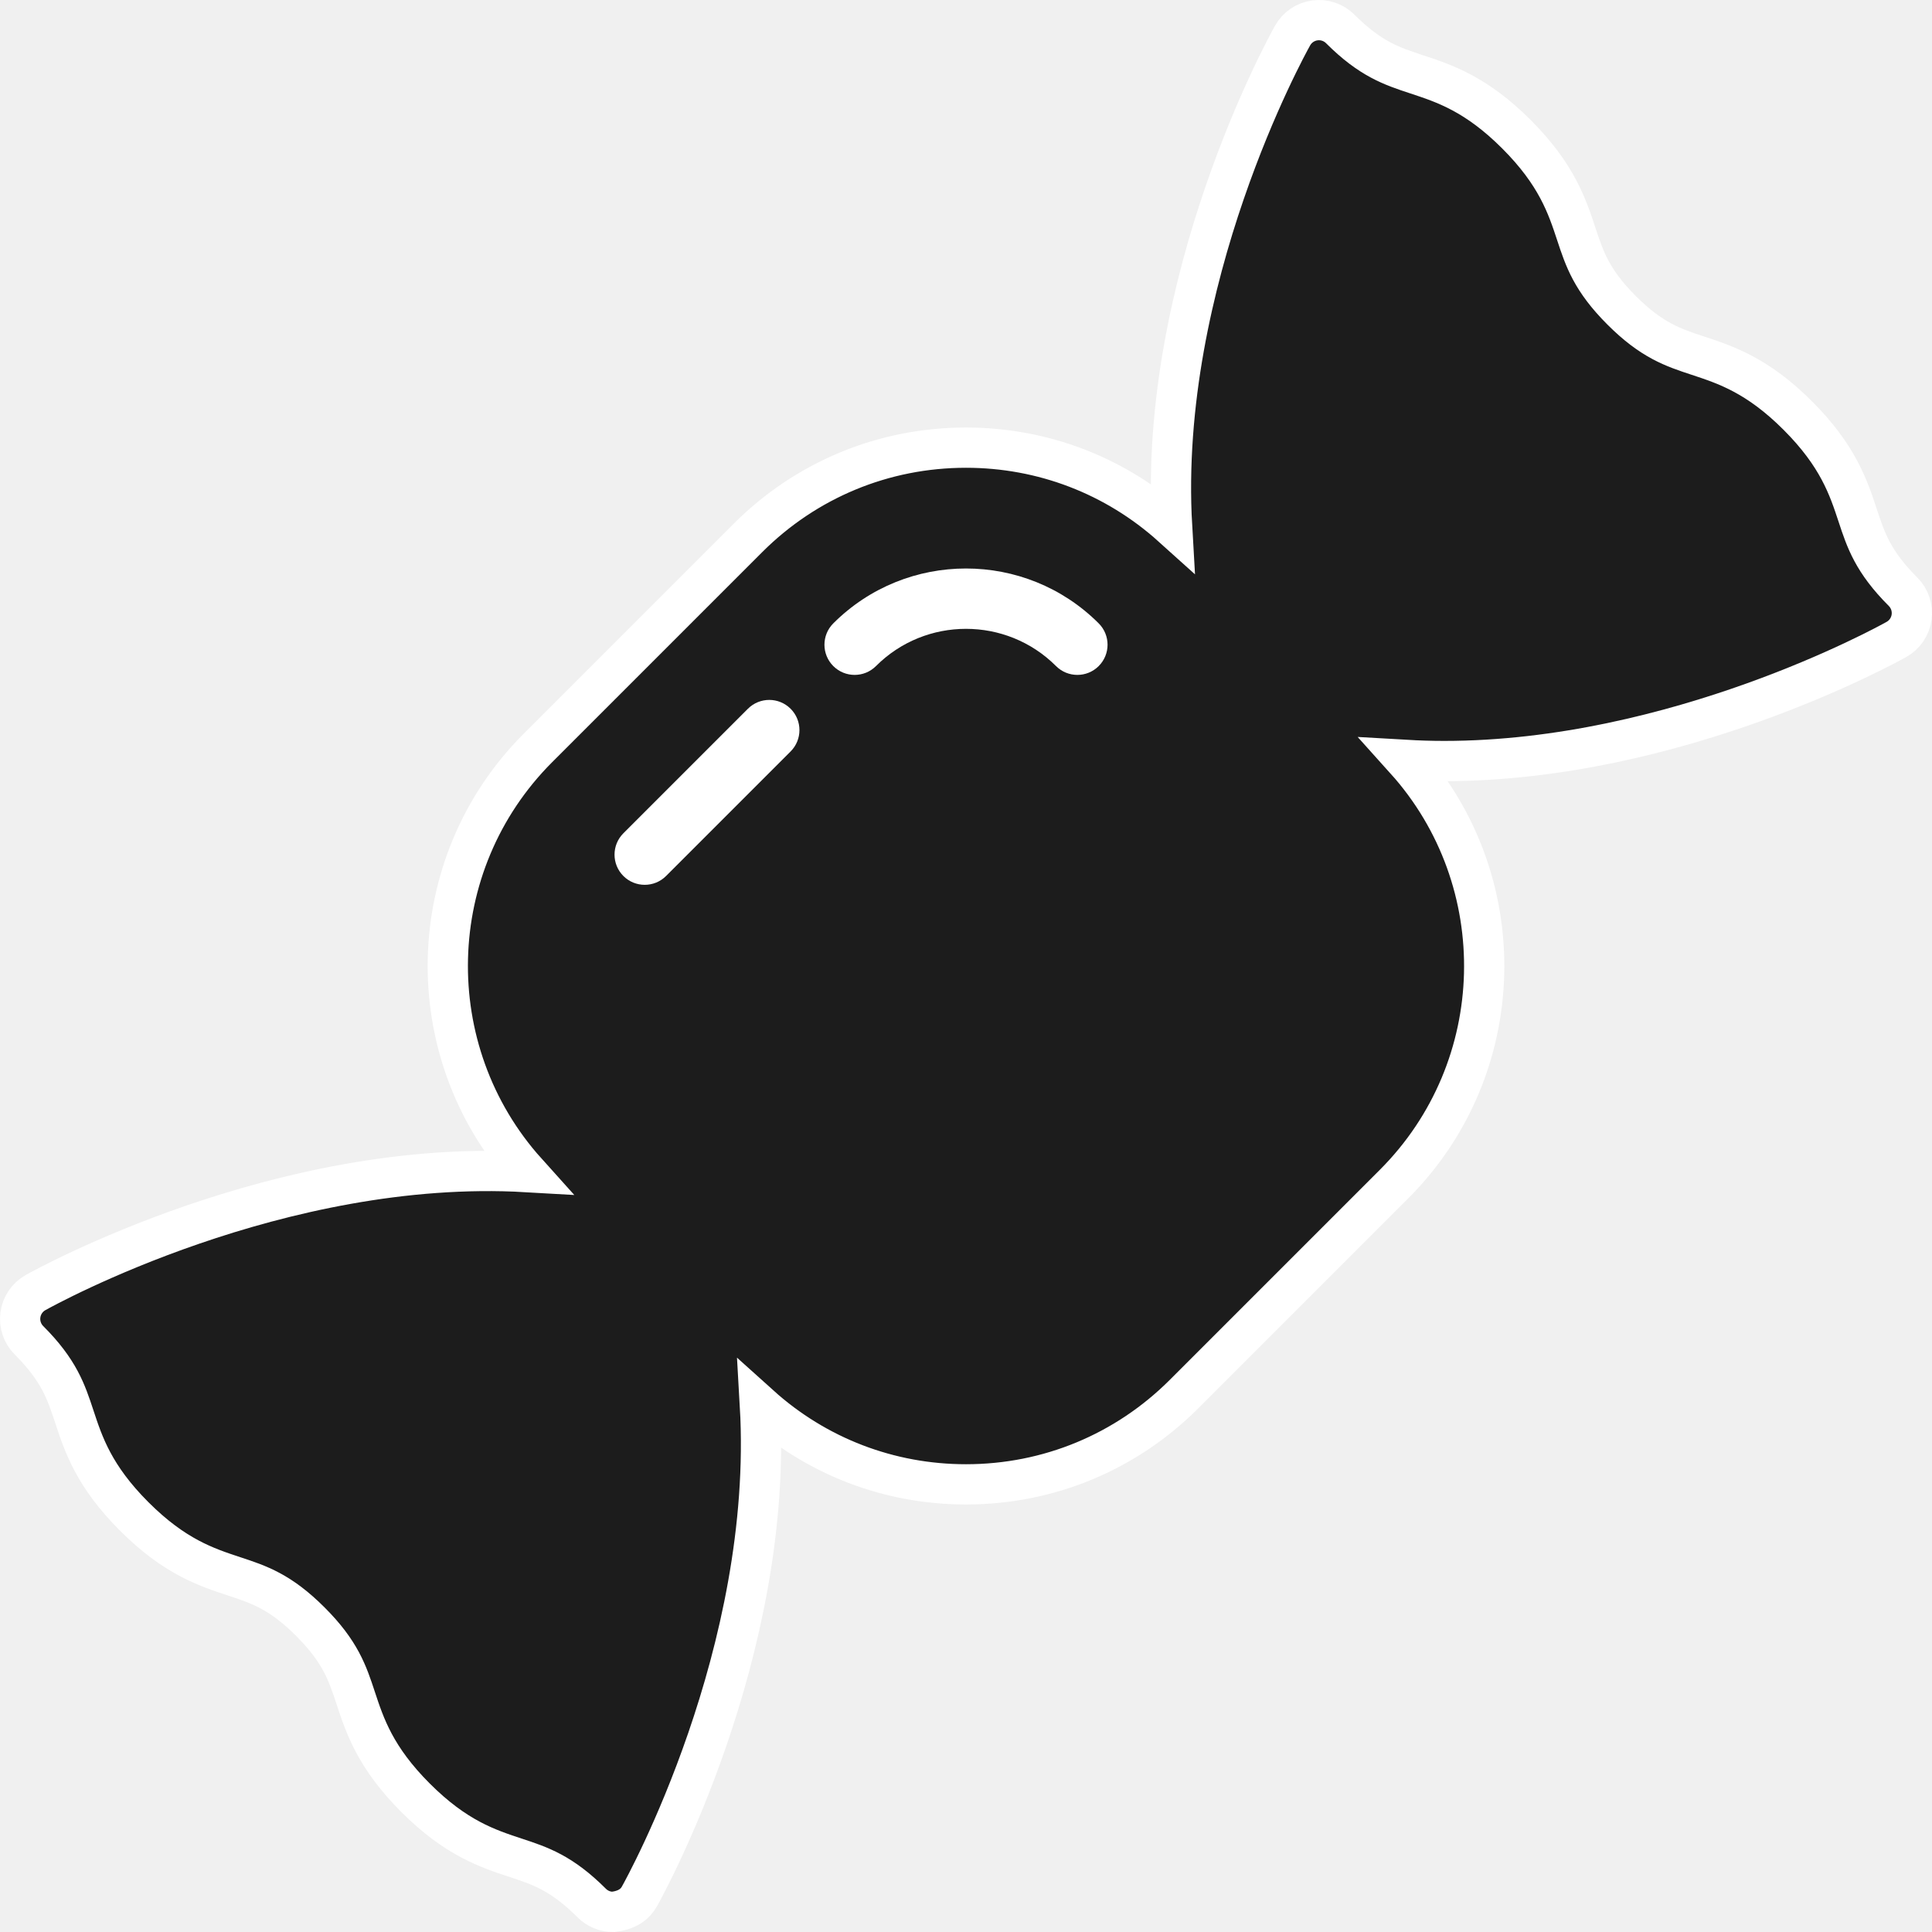
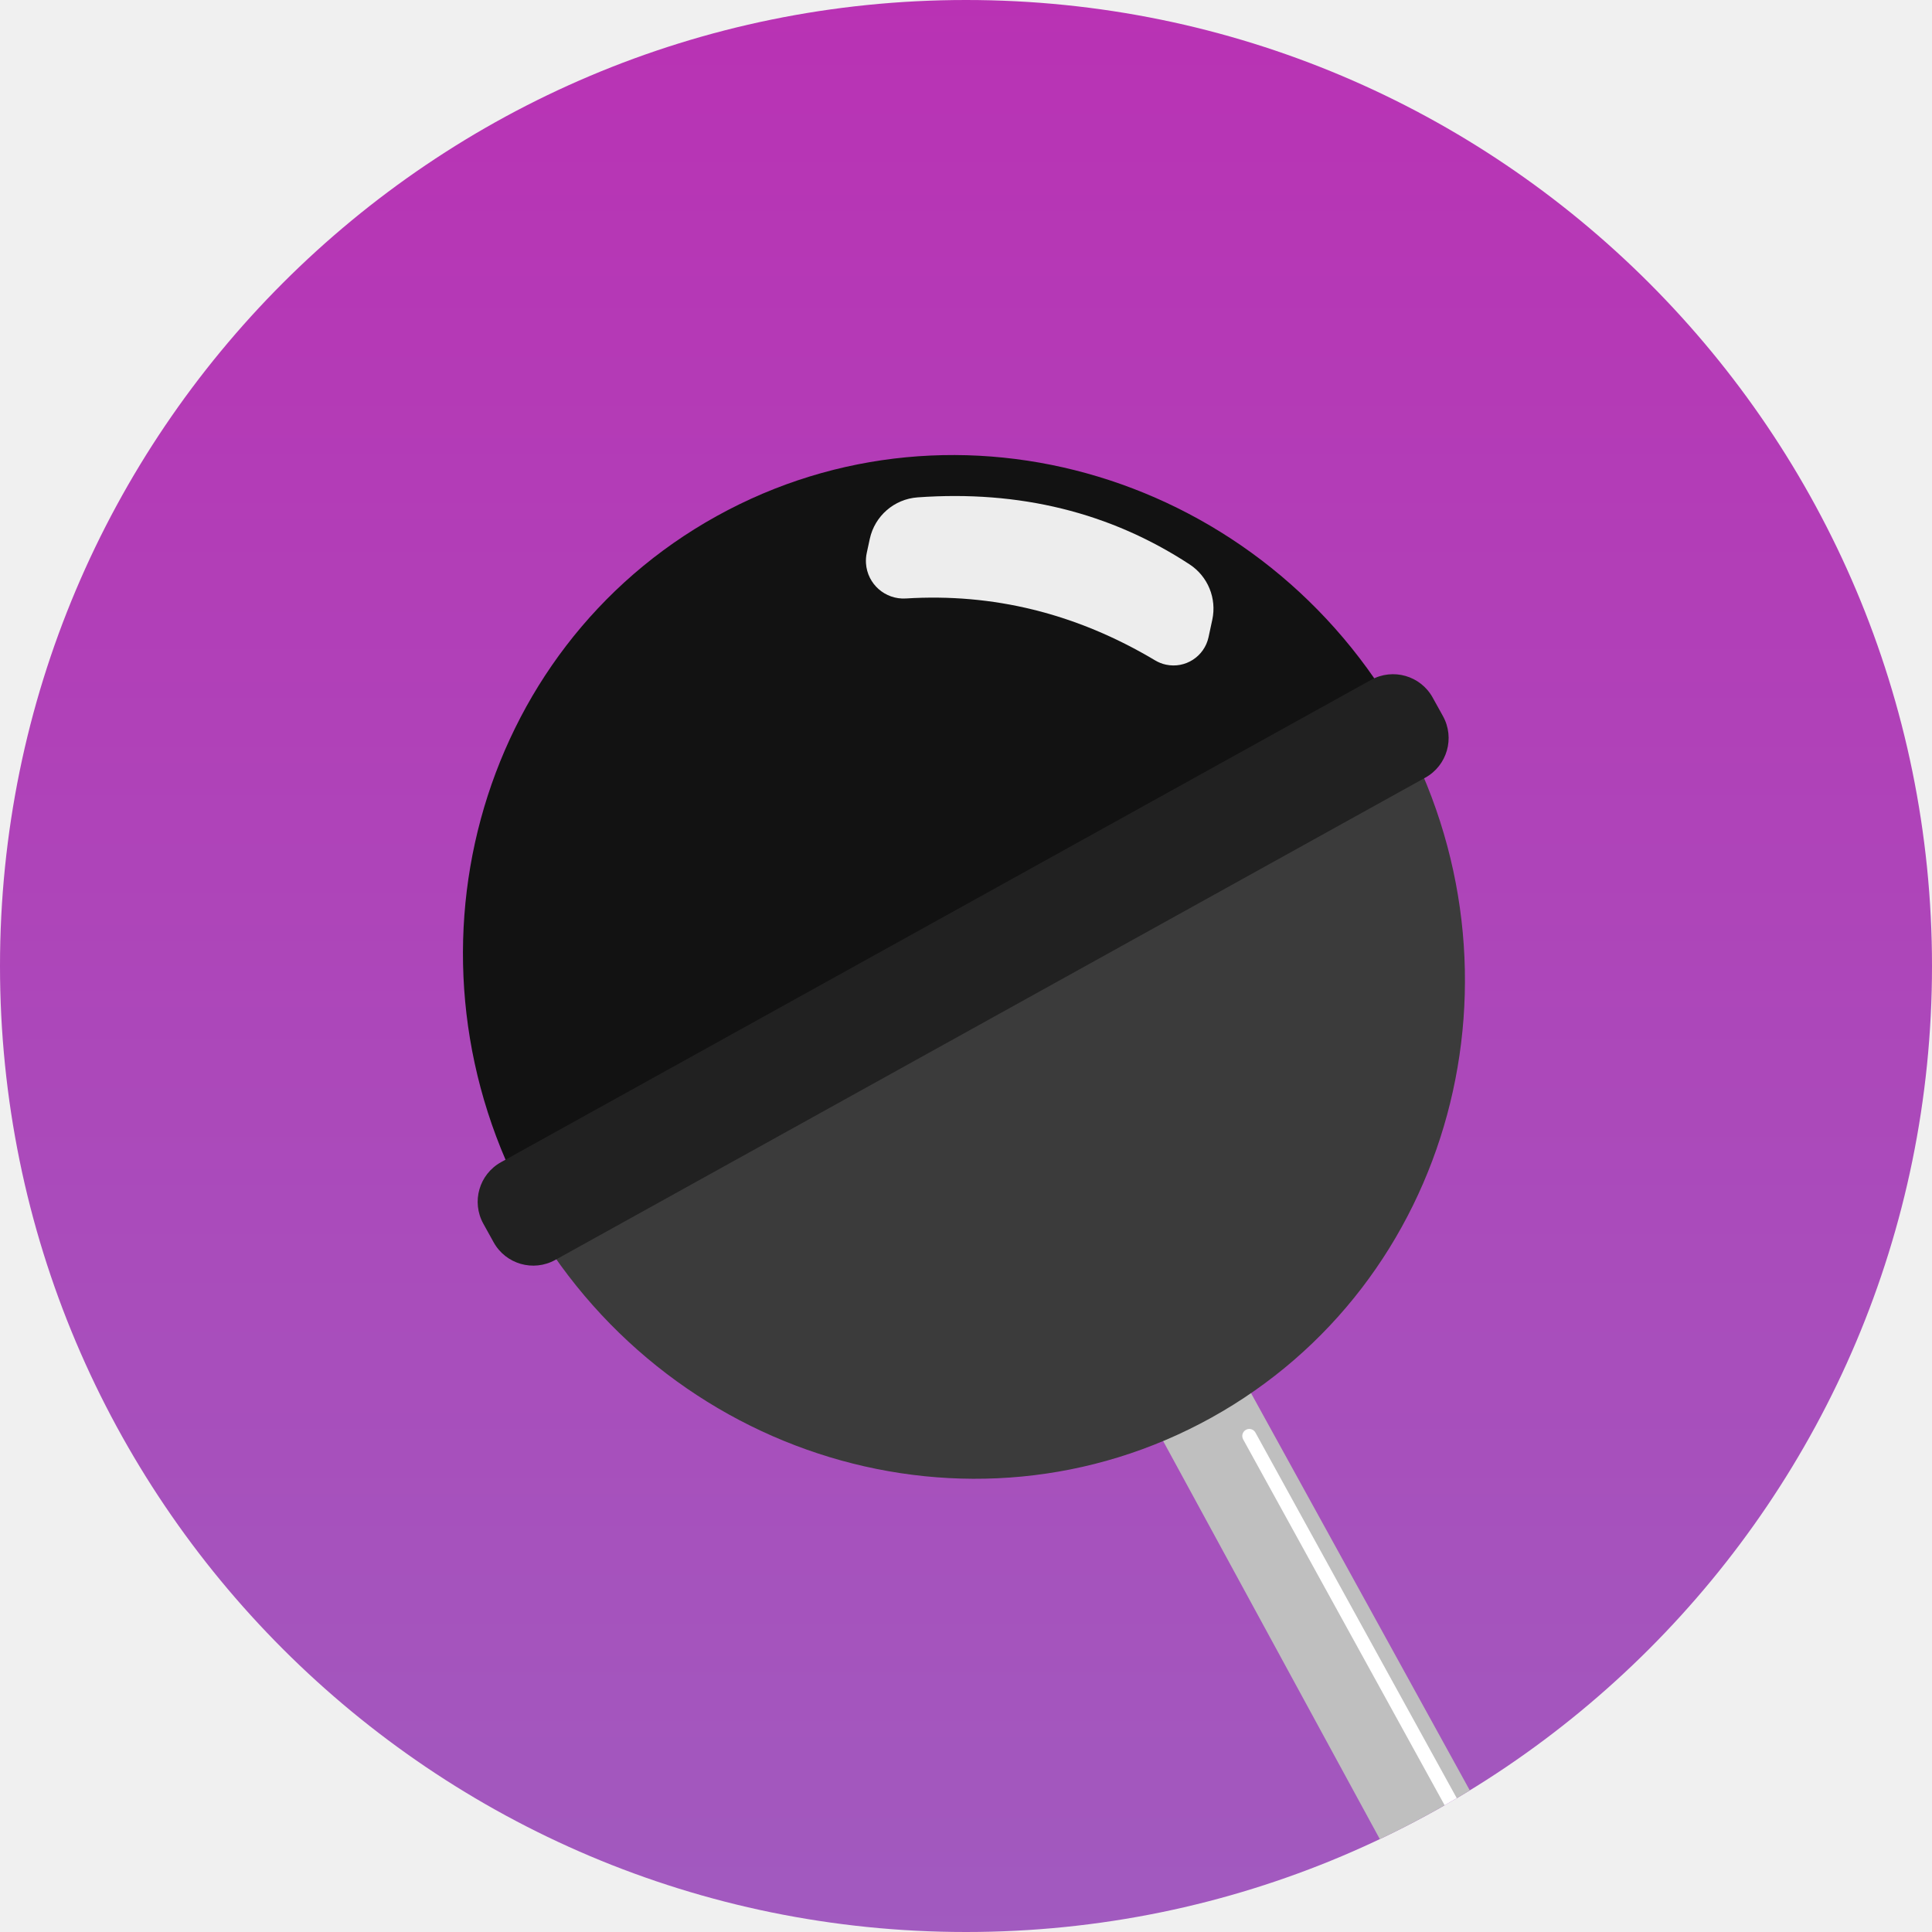
- <svg xmlns="http://www.w3.org/2000/svg" width="480px" height="480px" viewBox="0 0 480 480" version="1.1">
-   <g id="logo" transform="translate(5, 4)" fill-rule="nonzero">
-     <path d="M467.804,143.013 C460.326,135.536 458.576,130.23 456.55,124.087 C454.257,117.133 451.657,109.251 441.658,99.251 C431.658,89.252 423.776,86.652 416.822,84.358 C410.678,82.333 405.373,80.583 397.895,73.104 C390.416,65.626 388.666,60.321 386.641,54.177 C384.347,47.223 381.747,39.341 371.748,29.341 C361.748,19.342 353.866,16.742 346.912,14.449 C340.769,12.423 335.463,10.673 327.986,3.195 C326.325,1.535 323.984,0.745 321.654,1.07 C319.327,1.391 317.285,2.786 316.137,4.836 C314.614,7.559 282.651,65.542 286.201,126.839 C272.117,114.159 254.092,107.217 234.998,107.217 C214.53,107.217 195.287,115.188 180.813,129.66 L128.659,181.814 C99.755,210.719 98.817,257.155 125.838,287.202 C64.539,283.657 6.56,315.616 3.837,317.139 C1.787,318.286 0.393,320.328 0.071,322.656 C-0.251,324.983 0.535,327.327 2.196,328.988 C9.674,336.465 11.424,341.771 13.45,347.914 C15.743,354.868 18.343,362.75 28.342,372.75 C38.342,382.749 46.224,385.349 53.178,387.643 C59.322,389.668 64.627,391.418 72.105,398.897 C79.584,406.375 81.334,411.68 83.359,417.824 C85.653,424.778 88.253,432.66 98.252,442.66 C108.252,452.659 116.134,455.259 123.088,457.552 C129.231,459.578 134.537,461.328 142.014,468.806 C143.431,470.222 145.342,471.002 147.318,471.002 C150.673,470.61 152.715,469.215 153.863,467.165 C155.387,464.442 187.349,406.459 183.799,345.162 C197.883,357.842 215.908,364.784 235.002,364.784 C255.47,364.784 274.713,356.813 289.187,342.341 L341.341,290.187 C370.247,261.28 371.183,214.837 344.155,184.79 C347.377,184.977 350.592,185.078 353.788,185.078 C411.399,185.078 463.585,156.307 466.165,154.864 C468.215,153.717 469.609,151.675 469.931,149.347 C470.251,147.018 469.465,144.674 467.804,143.013 Z" id="Shape" stroke="#FFFFFF" stroke-width="10" fill="#1C1C1C" />
-     <path d="M202.029,150.875 C199.1,153.805 199.1,158.553 202.029,161.482 C203.494,162.946 205.414,163.678 207.333,163.678 C209.252,163.678 211.172,162.946 212.637,161.482 C224.966,149.15 245.032,149.15 257.366,161.482 C260.294,164.41 265.043,164.411 267.972,161.481 C270.901,158.552 270.901,153.803 267.971,150.875 C249.791,132.695 220.208,132.695 202.029,150.875 Z" id="Shape" fill="#FFFFFF" />
-     <path d="M180.816,172.088 L149.875,203.029 C146.946,205.959 146.946,210.707 149.875,213.636 C151.34,215.1 153.26,215.832 155.179,215.832 C157.098,215.832 159.018,215.1 160.483,213.636 L191.424,182.695 C194.353,179.765 194.353,175.017 191.424,172.088 C188.493,169.16 183.745,169.16 180.816,172.088 Z" id="Shape" fill="#FFFFFF" />
+ <svg xmlns="http://www.w3.org/2000/svg" xmlns:xlink="http://www.w3.org/1999/xlink" width="120px" height="120px" viewBox="0 0 120 120" version="1.1">
+   <defs>
+     <circle id="path-1" cx="60" cy="60" r="60" />
+     <linearGradient x1="50%" y1="0%" x2="50%" y2="100%" id="linearGradient-3">
+       <stop stop-color="#B932B4" offset="0%" />
+       <stop stop-color="#A15ABF" offset="100%" />
+     </linearGradient>
+   </defs>
+   <g id="Page-1" stroke="none" stroke-width="1" fill="none" fill-rule="evenodd">
+     <g id="iOS-App-Icon-Template" transform="translate(-700, -918)">
+       <g id="Icon" transform="translate(700, 918)">
+         <mask id="mask-2" fill="white">
+           <use xlink:href="#path-1" />
+         </mask>
+         <use id="Mask" fill="#D8D8D8" opacity="0" xlink:href="#path-1" />
+         <rect id="Background" fill="url(#linearGradient-3)" mask="url(#mask-2)" x="0" y="0" width="120" height="120" rx="8" />
+         <g id="candy_center" mask="url(#mask-2)">
+           <g transform="translate(-11.01562, -11.01562)">
+             <g id="Group-3" stroke-width="1" fill="none">
+               <rect id="Rectangle" fill-opacity="0" fill="#979797" x="0.098" y="-2.72848411e-12" width="141.391" height="142.321" />
+               <g id="Group-4" transform="translate(82.18603, 95.27864)" fill="#BFBFBF">
+                 <path d="M0.435,4.068 C-0.06,3.169 0.263,2.037 1.156,1.538 L3.346,0.316 C4.239,-0.182 5.364,0.143 5.859,1.042 L31.035,46.758 C31.108,46.891 23.721,46.788 23.719,46.845 L0.435,4.068 Z" id="Combined-Shape" />
+               </g>
+               <g id="Group-2" transform="translate(70.79388, 71.16057) rotate(-29) translate(-70.79388, -71.16057) translate(37.07758, 39.19305)">
+                 <path d="M64.988,31.936 C64.988,14.298 51.104,-3.26849658e-13 33.977,-3.26849658e-13 C16.85,-3.26849658e-13 2.966,14.298 2.966,31.936" id="Path" fill="#121212" />
+                 <path d="M64.718,63.873 C64.718,46.235 50.834,31.936 33.707,31.936 C16.581,31.936 2.697,46.235 2.697,63.873" id="Path" fill="#3B3B3B" transform="translate(33.70731, 47.90475) rotate(180) translate(-33.70731, -47.90475) " />
+                 <rect id="Rectangle" fill="#212121" x="-2.84217094e-13" y="28.604" width="67.415" height="6.943" rx="2.812" />
+                 <path d="M48.846,2.225 L49.739,2.212 C51.197,2.191 52.495,3.135 52.923,4.529 C53.855,7.56 54.3,10.524 54.257,13.422 C54.215,16.322 53.685,19.155 52.667,21.922 C52.199,23.196 50.993,24.05 49.635,24.07 L48.526,24.087 C47.297,24.104 46.286,23.123 46.268,21.894 C46.264,21.652 46.3,21.411 46.375,21.18 C47.247,18.467 47.703,15.772 47.742,13.097 C47.781,10.455 47.413,7.832 46.639,5.228 C46.272,3.991 46.977,2.69 48.214,2.322 C48.419,2.261 48.632,2.229 48.846,2.225 Z" id="Rectangle" fill="#EDEDED" transform="translate(49.76175, 13.15601) rotate(-48) translate(-49.76175, -13.15601) " />
+               </g>
+             </g>
+             <path d="M98.477,97.248 C98.716,97.248 98.911,97.441 98.912,97.68 C98.912,97.681 98.912,97.682 98.912,97.683 L98.799,138.349 C98.798,138.59 98.603,138.785 98.362,138.786 C98.123,138.787 97.928,138.593 97.927,138.354 C97.927,138.353 97.927,138.352 97.927,138.351 L98.04,97.685 C98.041,97.444 98.236,97.249 98.477,97.248 Z" id="Rectangle" fill="#FFFFFF" transform="translate(98.4195, 118.0171) rotate(-29) translate(-98.4195, -118.0171) " />
+           </g>
+         </g>
+       </g>
+     </g>
  </g>
</svg>
